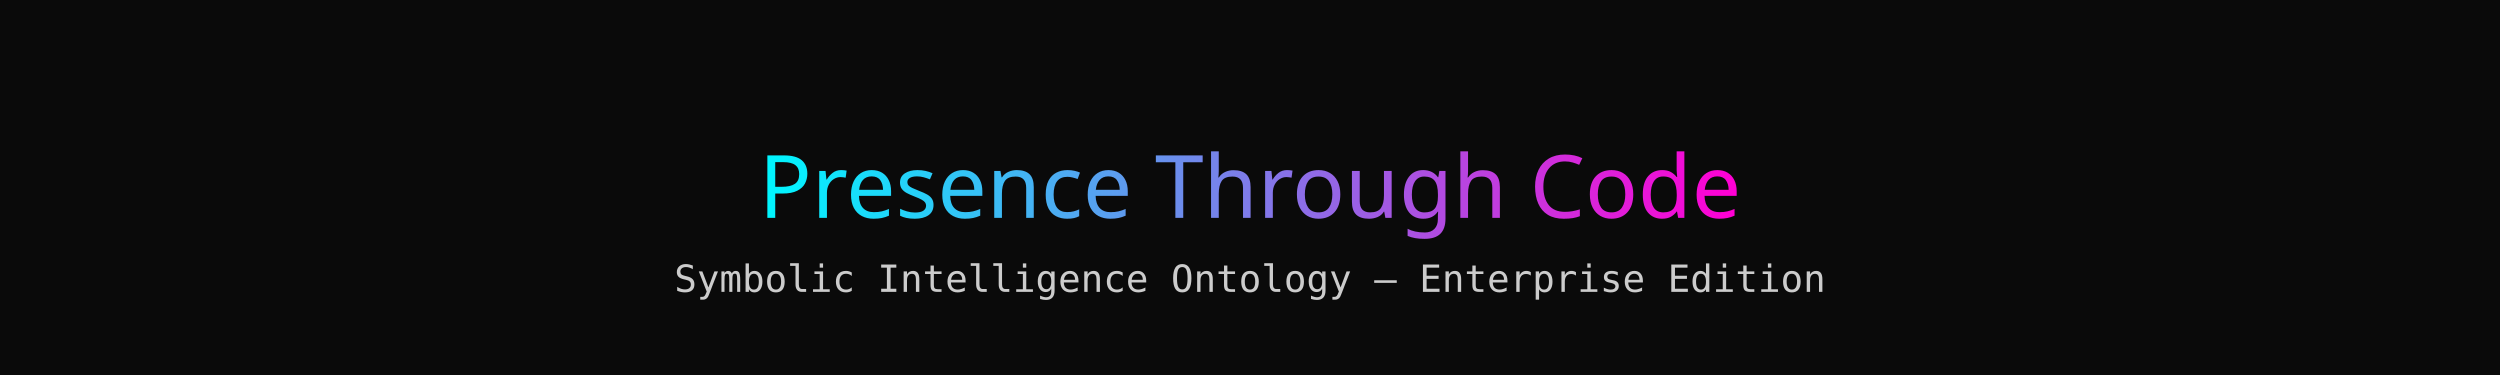
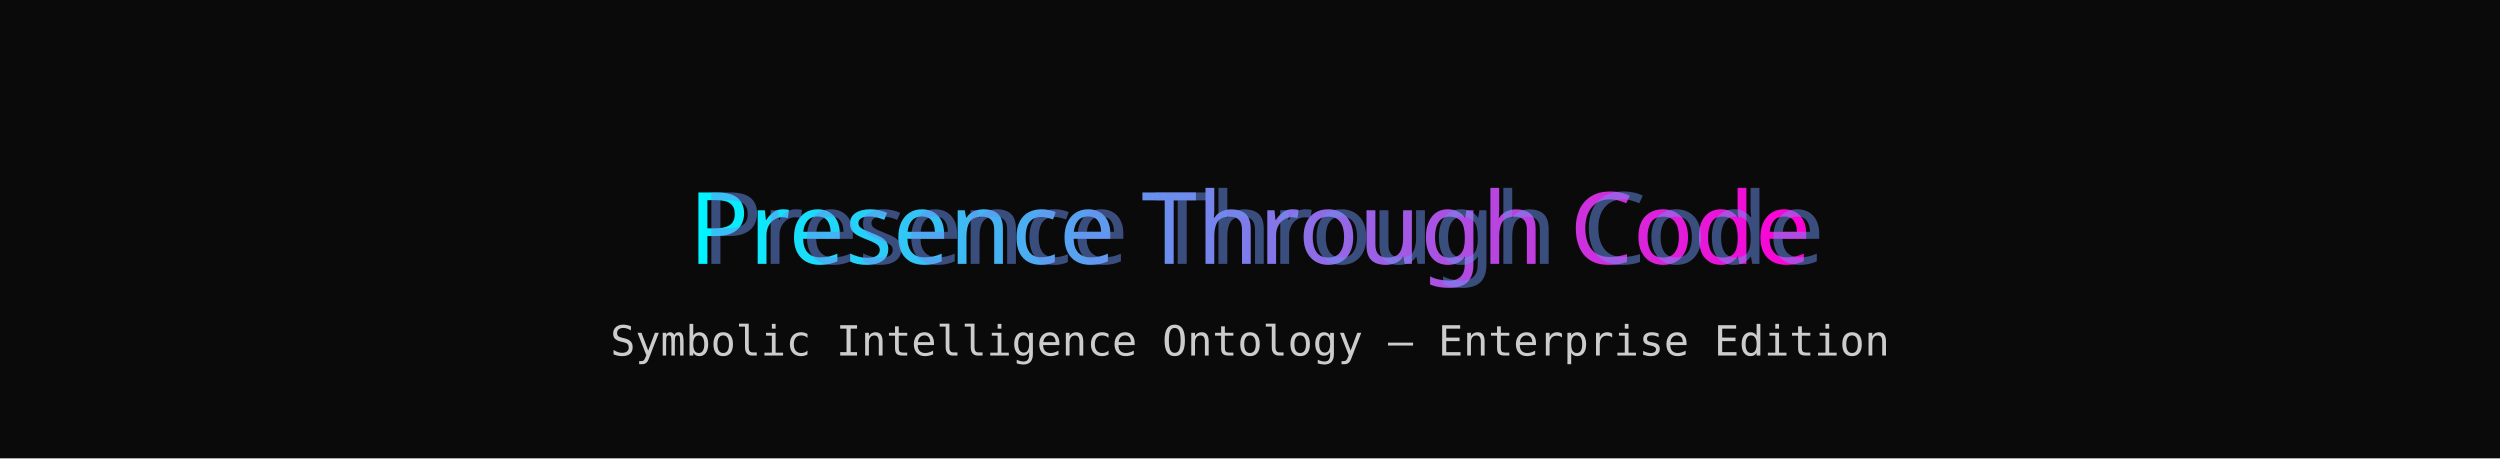
- <svg xmlns="http://www.w3.org/2000/svg" width="100%" height="180" viewBox="0 0 1200 180" style="background:#0a0a0a">
+ <svg xmlns="http://www.w3.org/2000/svg" width="100%" height="220" viewBox="0 0 1200 220" style="background:#050505">
  <defs>
    <linearGradient id="grad" x1="0%" y1="0%" x2="100%" y2="0%">
      <stop offset="0%" stop-color="#00f5ff">
-         <animate attributeName="stop-color" values="#00f5ff;#ff00d4;#00f5ff" dur="8s" repeatCount="indefinite" />
+         <animate attributeName="stop-color" values="#00f5ff;#ff00d4;#00f5ff" dur="6s" repeatCount="indefinite" />
      </stop>
      <stop offset="100%" stop-color="#ff00d4">
-         <animate attributeName="stop-color" values="#ff00d4;#00f5ff;#ff00d4" dur="8s" repeatCount="indefinite" />
+         <animate attributeName="stop-color" values="#ff00d4;#00f5ff;#ff00d4" dur="6s" repeatCount="indefinite" />
      </stop>
    </linearGradient>
  </defs>
-   <rect width="1200" height="180" fill="#0a0a0a" />
-   <text x="50%" y="50%" dominant-baseline="middle" text-anchor="middle" font-family="Orbitron, sans-serif" font-size="42" fill="url(#grad)">
-     Presence Through Code
-   </text>
-   <text x="50%" y="75%" dominant-baseline="middle" text-anchor="middle" font-family="Roboto Mono, monospace" font-size="18" fill="#ccc">
+   <rect width="1200" height="220" fill="#0a0a0a" />
+   <g>
+     <text x="50%" y="50%" dominant-baseline="middle" text-anchor="middle" font-family="Orbitron, sans-serif" font-size="48" fill="url(#grad)">
+       Presence Through Code
+     </text>
+     <text x="50%" y="50%" dominant-baseline="middle" text-anchor="middle" font-family="Orbitron, sans-serif" font-size="48" fill="#ff00d4" opacity="0.3">
+       <animate attributeName="x" values="49%;51%;49%" dur="0.3s" repeatCount="indefinite" />
+       Presence Through Code
+     </text>
+     <text x="50%" y="50%" dominant-baseline="middle" text-anchor="middle" font-family="Orbitron, sans-serif" font-size="48" fill="#00f5ff" opacity="0.3">
+       <animate attributeName="x" values="51%;49%;51%" dur="0.3s" repeatCount="indefinite" />
+       Presence Through Code
+     </text>
+   </g>
+   <text x="50%" y="75%" dominant-baseline="middle" text-anchor="middle" font-family="Roboto Mono, monospace" font-size="20" fill="#ccc">
    Symbolic Intelligence Ontology — Enterprise Edition
  </text>
</svg>
